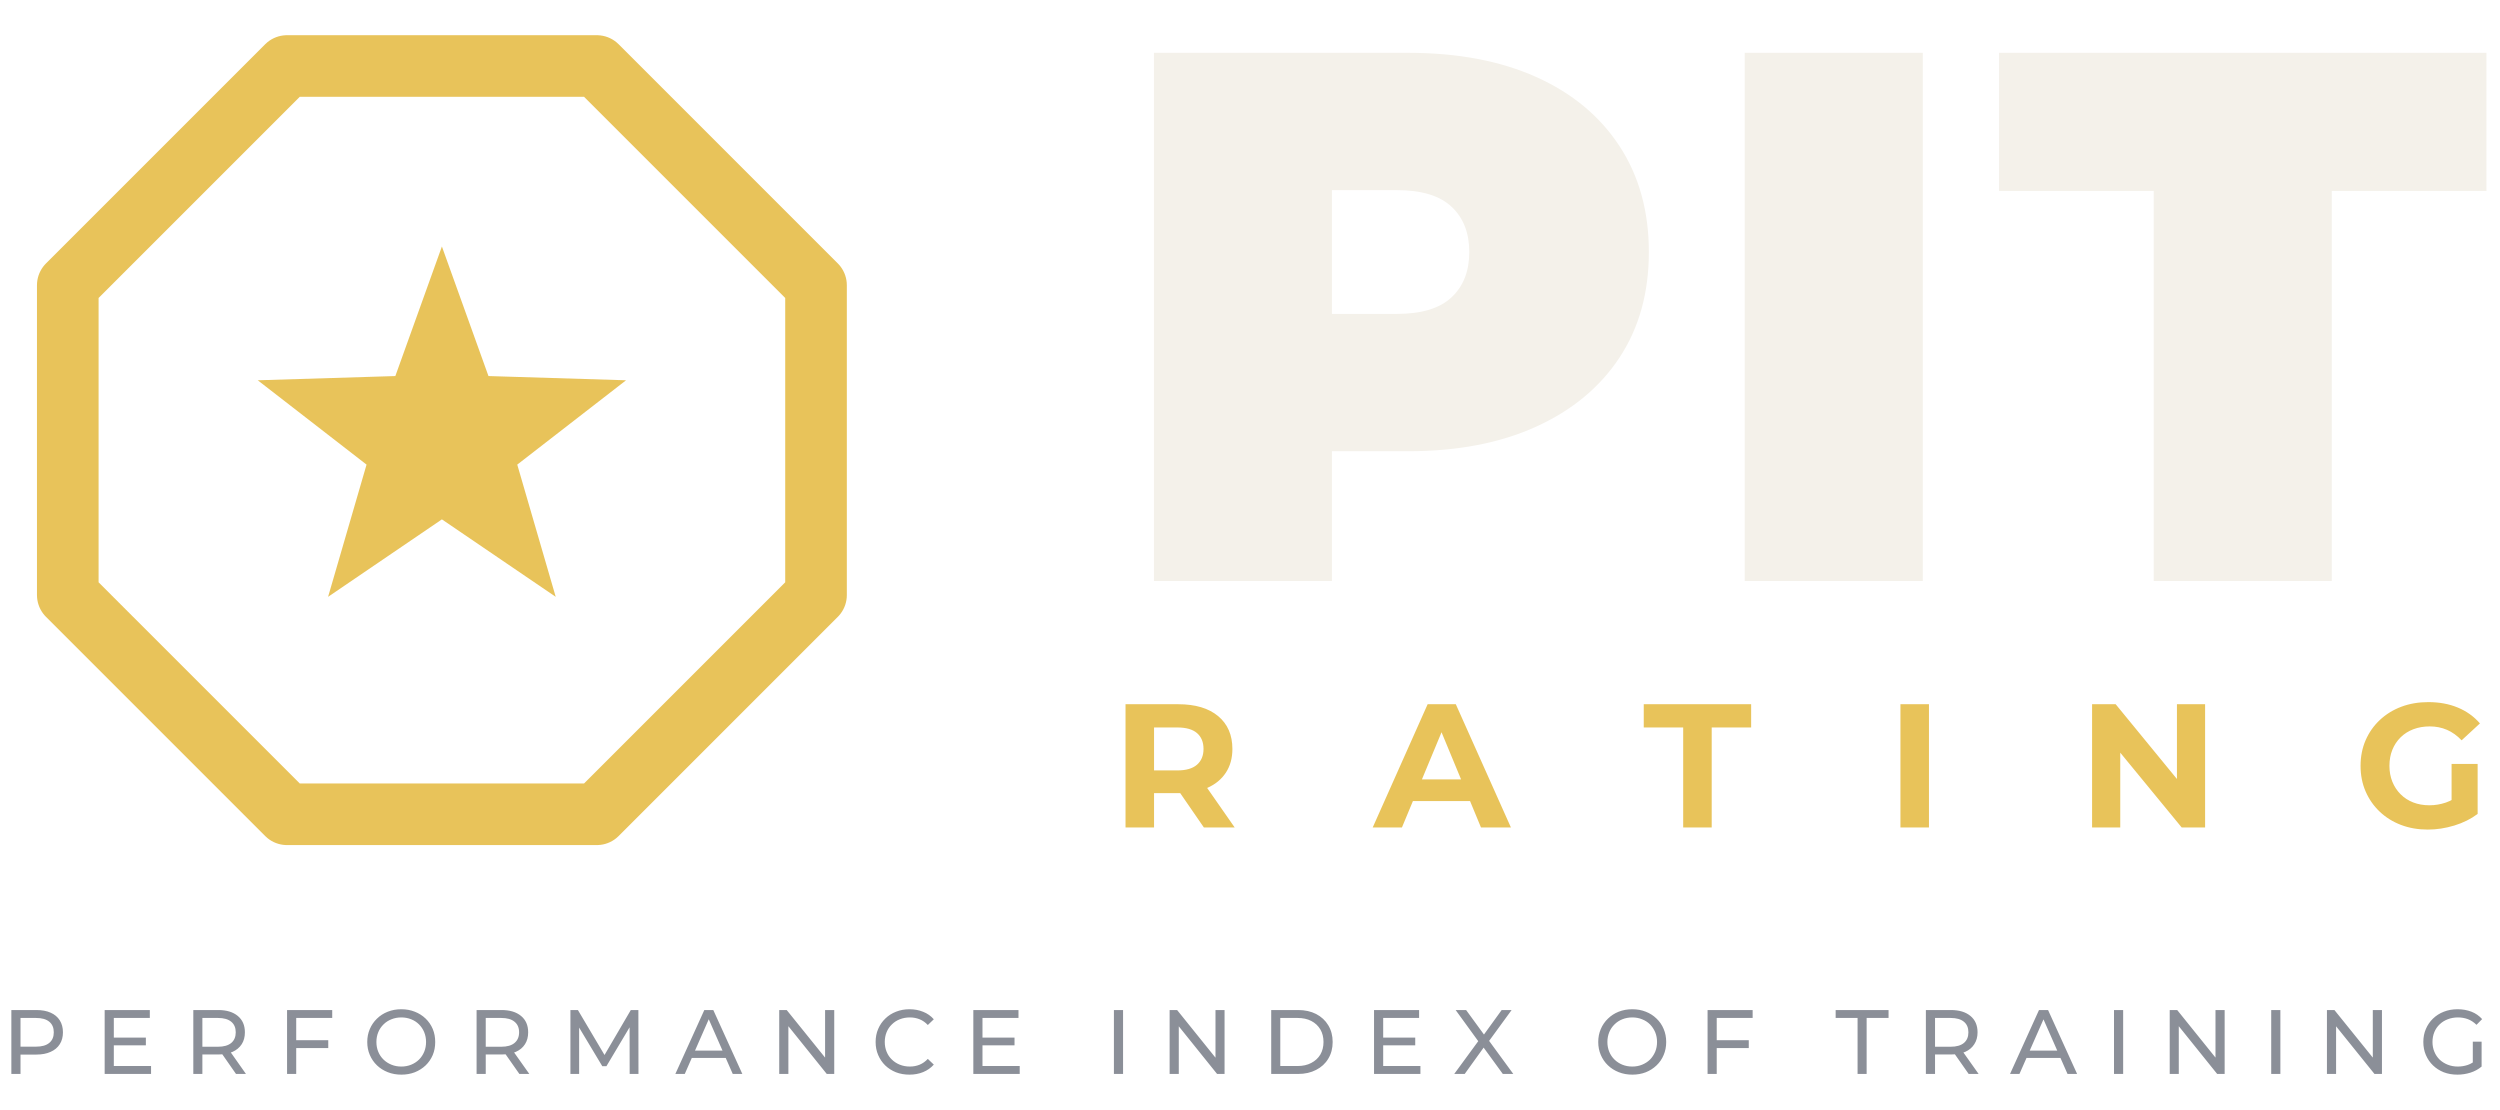
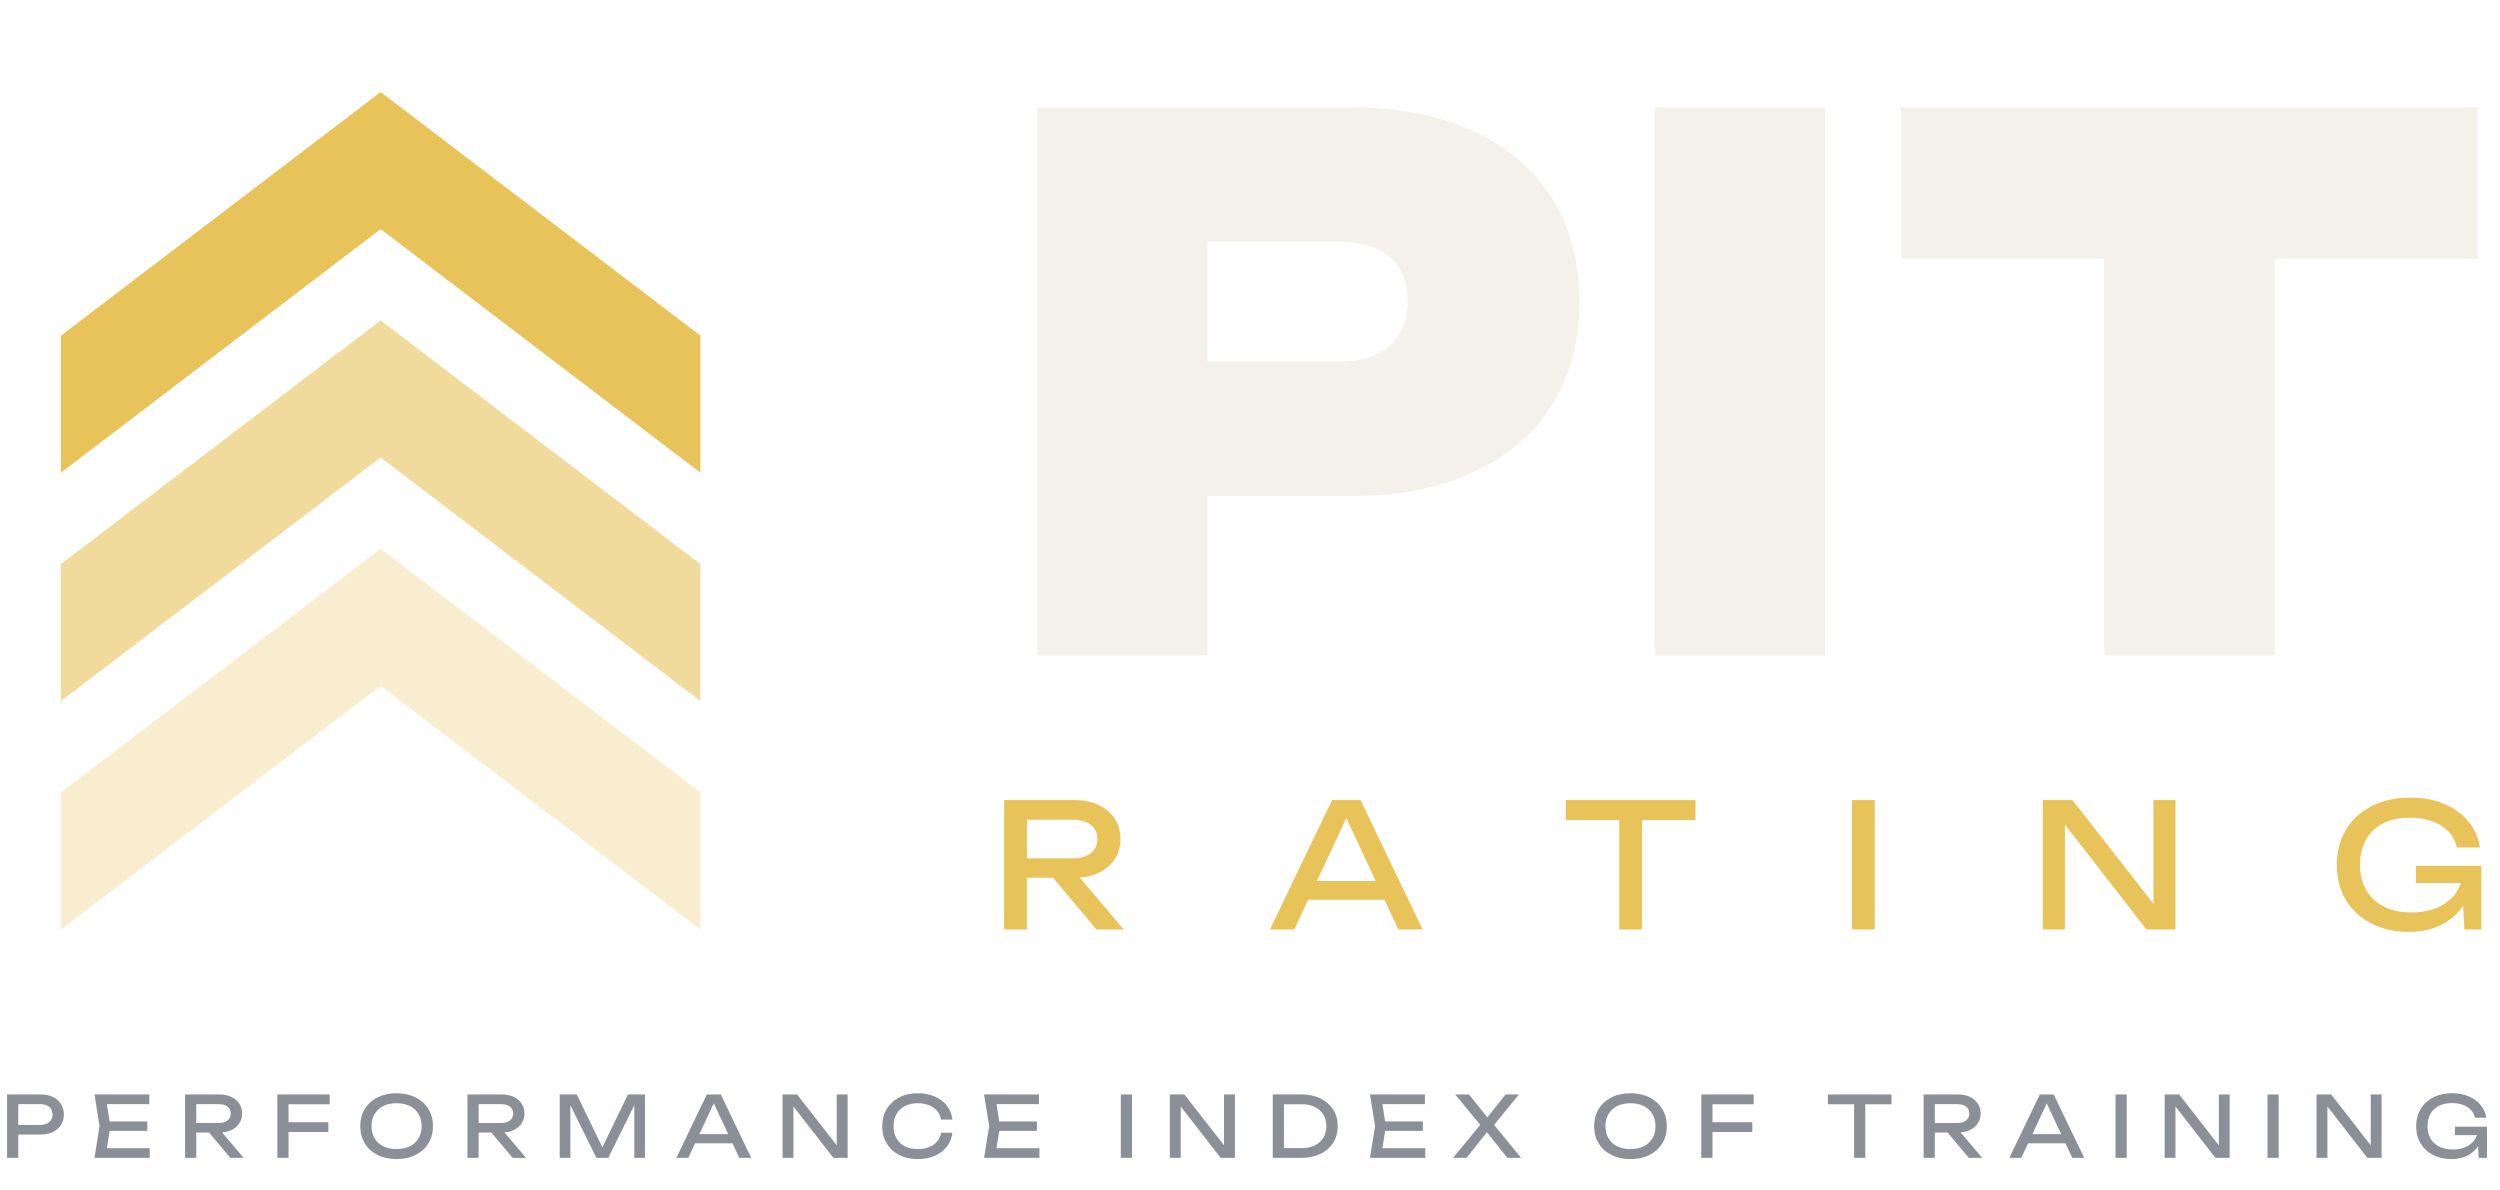
- <svg xmlns="http://www.w3.org/2000/svg" viewBox="0 0 283.60 126.00" width="284" height="126" role="img" aria-label="PIT RATING">
+ <svg xmlns="http://www.w3.org/2000/svg" viewBox="0 0 328.38 156" width="328" height="156" role="img" aria-label="PIT RATING">
  <g transform="translate(0 0) scale(1)">
-     <polygon points="67.6,7.5 92.5,32.4 92.5,67.6 67.6,92.5 32.4,92.5 7.5,67.6 7.5,32.4 32.4,7.5" fill="none" stroke="#e8c35a" stroke-width="7" stroke-linejoin="round" />
-     <path d="M50 28 L55.29 42.72 L70.92 43.2 L58.56 52.78 L62.93 67.8 L50 59 L37.07 67.8 L41.44 52.78 L29.08 43.2 L44.71 42.72 Z" fill="#e8c35a" />
+     <path d="M8 44L50 12 92 44V62L50 30 8 62Z" fill="#e8c35a" />
+     <path d="M8 74L50 42 92 74V92L50 60 8 92Z" fill="#e8c35a" fill-opacity="0.6" />
+     <path d="M8 104L50 72 92 104V122L50 90 8 122Z" fill="#e8c35a" fill-opacity="0.3" />
  </g>
-   <path d="M130.89 66V6H159.77Q168.17 6 174.3 8.74Q180.43 11.49 183.77 16.59Q187.11 21.69 187.11 28.63Q187.11 35.57 183.77 40.63Q180.43 45.69 174.3 48.47Q168.17 51.26 159.77 51.26H142.11L151.11 42.6V66ZM151.11 44.83 142.11 35.66H158.49Q162.69 35.66 164.7 33.77Q166.71 31.89 166.71 28.63Q166.71 25.37 164.7 23.49Q162.69 21.6 158.49 21.6H142.11L151.11 12.43ZM198 66V6H218.23V66ZM244.46 66V21.69H226.89V6H282.26V21.69H264.69V66Z" fill="#f4f1ea" />
-   <path d="M127.66 94V80H133.64Q136.56 80 138.18 81.35Q139.8 82.7 139.8 85.08Q139.8 86.64 139.06 87.77Q138.32 88.9 136.96 89.5Q135.6 90.1 133.72 90.1H129.46L130.9 88.68V94ZM136.56 94 133.06 88.92H136.52L140.06 94ZM130.9 89.04 129.46 87.52H133.54Q135.04 87.52 135.78 86.87Q136.52 86.22 136.52 85.08Q136.52 83.92 135.78 83.28Q135.04 82.64 133.54 82.64H129.46L130.9 81.1ZM155.74 94 161.98 80H165.18L171.44 94H168.04L162.92 81.64H164.2L159.06 94ZM158.86 91 159.72 88.54H166.92L167.8 91ZM191.01 94V82.64H186.53V80H198.73V82.64H194.25V94ZM215.69 94V80H218.93V94ZM237.46 94V80H240.14L248.4 90.08H247.1V80H250.3V94H247.64L239.36 83.92H240.66V94ZM275.6 94.24Q273.94 94.24 272.55 93.71Q271.16 93.18 270.13 92.2Q269.1 91.22 268.53 89.9Q267.96 88.58 267.96 87Q267.96 85.42 268.53 84.1Q269.1 82.78 270.14 81.8Q271.18 80.82 272.58 80.29Q273.98 79.76 275.66 79.76Q277.52 79.76 279.01 80.38Q280.5 81 281.52 82.18L279.44 84.1Q278.68 83.3 277.78 82.91Q276.88 82.52 275.82 82.52Q274.8 82.52 273.96 82.84Q273.12 83.16 272.51 83.76Q271.9 84.36 271.57 85.18Q271.24 86 271.24 87Q271.24 87.98 271.57 88.8Q271.9 89.62 272.51 90.23Q273.12 90.84 273.95 91.16Q274.78 91.48 275.78 91.48Q276.74 91.48 277.65 91.17Q278.56 90.86 279.42 90.12L281.26 92.46Q280.12 93.32 278.61 93.78Q277.1 94.24 275.6 94.24ZM281.26 92.46 278.3 92.04V86.78H281.26Z" fill="#e8c35a" />
-   <path d="M1.09 122V114.74H3.92Q4.88 114.74 5.55 115.04Q6.23 115.34 6.59 115.91Q6.95 116.48 6.95 117.27Q6.95 118.06 6.59 118.62Q6.23 119.19 5.55 119.49Q4.88 119.8 3.92 119.8H1.66L2.13 119.31V122ZM2.13 119.42 1.66 118.9H3.89Q4.89 118.9 5.4 118.47Q5.91 118.05 5.91 117.27Q5.91 116.49 5.4 116.07Q4.89 115.64 3.89 115.64H1.66L2.13 115.12ZM11.69 122V114.74H16.82V115.64H12.73V121.1H16.96V122ZM12.64 118.75V117.87H16.37V118.75ZM21.76 122V114.74H24.59Q26 114.74 26.81 115.41Q27.62 116.08 27.62 117.27Q27.62 118.06 27.26 118.62Q26.89 119.19 26.22 119.49Q25.54 119.79 24.59 119.79H22.33L22.79 119.31V122ZM26.61 122 24.77 119.36H25.88L27.74 122ZM22.79 119.42 22.33 118.91H24.56Q25.55 118.91 26.07 118.48Q26.58 118.05 26.58 117.27Q26.58 116.49 26.07 116.07Q25.55 115.64 24.56 115.64H22.33L22.79 115.12ZM32.41 122V114.74H37.54V115.64H33.45V122ZM33.35 119.06V118.17H37.09V119.06ZM45.39 122.08Q44.56 122.08 43.85 121.8Q43.14 121.52 42.62 121.02Q42.1 120.52 41.81 119.84Q41.52 119.17 41.52 118.37Q41.52 117.57 41.81 116.9Q42.1 116.22 42.62 115.72Q43.14 115.21 43.85 114.93Q44.55 114.65 45.39 114.65Q46.22 114.65 46.92 114.93Q47.62 115.2 48.15 115.71Q48.67 116.21 48.96 116.89Q49.24 117.56 49.24 118.37Q49.24 119.18 48.96 119.85Q48.67 120.53 48.15 121.03Q47.62 121.53 46.92 121.81Q46.22 122.08 45.39 122.08ZM45.39 121.16Q45.99 121.16 46.51 120.95Q47.02 120.74 47.4 120.37Q47.78 119.99 47.99 119.48Q48.2 118.97 48.2 118.37Q48.2 117.77 47.99 117.26Q47.78 116.75 47.4 116.37Q47.02 115.99 46.51 115.79Q45.99 115.58 45.39 115.58Q44.78 115.58 44.27 115.79Q43.75 115.99 43.37 116.37Q42.98 116.75 42.77 117.26Q42.56 117.77 42.56 118.37Q42.56 118.97 42.77 119.48Q42.98 119.99 43.37 120.37Q43.75 120.74 44.27 120.95Q44.78 121.16 45.39 121.16ZM53.94 122V114.74H56.77Q58.18 114.74 58.99 115.41Q59.8 116.08 59.8 117.27Q59.8 118.06 59.44 118.62Q59.08 119.19 58.4 119.49Q57.73 119.79 56.77 119.79H54.51L54.98 119.31V122ZM58.8 122 56.95 119.36H58.06L59.93 122ZM54.98 119.42 54.51 118.91H56.74Q57.74 118.91 58.25 118.48Q58.77 118.05 58.77 117.27Q58.77 116.49 58.25 116.07Q57.74 115.64 56.74 115.64H54.51L54.98 115.12ZM64.6 122V114.74H65.45L68.7 120.23H68.25L71.46 114.74H72.32L72.33 122H71.33L71.32 116.3H71.56L68.69 121.12H68.22L65.33 116.3H65.59V122ZM76.52 122 79.81 114.74H80.83L84.13 122H83.04L80.11 115.32H80.52L77.59 122ZM77.92 120.18 78.2 119.35H82.29L82.59 120.18ZM88.32 122V114.74H89.17L93.98 120.7H93.53V114.74H94.57V122H93.72L88.92 116.03H89.36V122ZM103.11 122.08Q102.28 122.08 101.58 121.81Q100.88 121.53 100.36 121.03Q99.85 120.53 99.56 119.85Q99.27 119.18 99.27 118.37Q99.27 117.56 99.56 116.89Q99.85 116.21 100.37 115.71Q100.89 115.2 101.59 114.93Q102.29 114.65 103.12 114.65Q103.96 114.65 104.67 114.94Q105.38 115.22 105.88 115.79L105.2 116.44Q104.79 116 104.27 115.79Q103.75 115.58 103.16 115.58Q102.55 115.58 102.02 115.79Q101.5 115.99 101.12 116.37Q100.73 116.74 100.52 117.25Q100.31 117.77 100.31 118.37Q100.31 118.97 100.52 119.48Q100.73 120 101.12 120.37Q101.5 120.74 102.02 120.95Q102.55 121.16 103.16 121.16Q103.75 121.16 104.27 120.95Q104.79 120.73 105.2 120.29L105.88 120.94Q105.38 121.5 104.67 121.79Q103.96 122.08 103.11 122.08ZM110.37 122V114.74H115.5V115.64H111.41V121.1H115.64V122ZM111.32 118.75V117.87H115.05V118.75ZM126.34 122V114.74H127.38V122ZM132.67 122V114.74H133.52L138.32 120.7H137.88V114.74H138.91V122H138.06L133.26 116.03H133.71V122ZM144.21 122V114.74H147.27Q148.43 114.74 149.31 115.19Q150.2 115.65 150.69 116.47Q151.19 117.29 151.19 118.37Q151.19 119.45 150.69 120.27Q150.2 121.09 149.31 121.54Q148.43 122 147.27 122ZM145.24 121.1H147.2Q148.11 121.1 148.76 120.75Q149.42 120.41 149.79 119.8Q150.15 119.18 150.15 118.37Q150.15 117.55 149.79 116.94Q149.42 116.32 148.76 115.98Q148.11 115.64 147.2 115.64H145.24ZM155.89 122V114.74H161.01V115.64H156.93V121.1H161.16V122ZM156.83 118.75V117.87H160.57V118.75ZM165 122 168.02 117.88V118.68L165.16 114.74H166.35L168.61 117.84L168.14 117.85L170.39 114.74H171.52L168.69 118.62V117.87L171.71 122H170.52L168.11 118.69H168.57L166.19 122ZM185.23 122.08Q184.4 122.08 183.69 121.8Q182.98 121.52 182.46 121.02Q181.94 120.52 181.65 119.84Q181.36 119.17 181.36 118.37Q181.36 117.57 181.65 116.9Q181.94 116.22 182.46 115.72Q182.98 115.21 183.68 114.93Q184.39 114.65 185.23 114.65Q186.06 114.65 186.76 114.93Q187.46 115.2 187.98 115.71Q188.51 116.21 188.79 116.89Q189.08 117.56 189.08 118.37Q189.08 119.18 188.79 119.85Q188.51 120.53 187.98 121.03Q187.46 121.53 186.76 121.81Q186.06 122.08 185.23 122.08ZM185.23 121.16Q185.83 121.16 186.34 120.95Q186.86 120.74 187.24 120.37Q187.61 119.99 187.83 119.48Q188.04 118.97 188.04 118.37Q188.04 117.77 187.83 117.26Q187.61 116.75 187.24 116.37Q186.86 115.99 186.34 115.79Q185.83 115.58 185.23 115.58Q184.62 115.58 184.1 115.79Q183.59 115.99 183.21 116.37Q182.82 116.75 182.61 117.26Q182.4 117.77 182.4 118.37Q182.4 118.97 182.61 119.48Q182.82 119.99 183.21 120.37Q183.59 120.74 184.1 120.95Q184.62 121.16 185.23 121.16ZM193.78 122V114.74H198.9V115.64H194.82V122ZM194.71 119.06V118.17H198.46V119.06ZM210.82 122V115.64H208.33V114.74H214.34V115.64H211.85V122ZM218.58 122V114.74H221.42Q222.83 114.74 223.64 115.41Q224.45 116.08 224.45 117.27Q224.45 118.06 224.08 118.62Q223.72 119.19 223.05 119.49Q222.37 119.79 221.42 119.79H219.16L219.62 119.31V122ZM223.44 122 221.59 119.36H222.7L224.57 122ZM219.62 119.42 219.16 118.91H221.39Q222.38 118.91 222.9 118.48Q223.41 118.05 223.41 117.27Q223.41 116.49 222.9 116.07Q222.38 115.64 221.39 115.64H219.16L219.62 115.12ZM228.14 122 231.43 114.74H232.46L235.76 122H234.67L231.73 115.32H232.15L229.21 122ZM229.54 120.18 229.82 119.35H233.91L234.21 120.18ZM239.95 122V114.74H240.99V122ZM246.28 122V114.74H247.13L251.93 120.7H251.48V114.74H252.52V122H251.67L246.87 116.03H247.31V122ZM257.81 122V114.74H258.85V122ZM264.14 122V114.74H264.99L269.8 120.7H269.35V114.74H270.39V122H269.54L264.73 116.03H265.18V122ZM278.96 122.08Q278.12 122.08 277.41 121.81Q276.71 121.53 276.19 121.03Q275.67 120.53 275.38 119.85Q275.09 119.18 275.09 118.37Q275.09 117.56 275.38 116.89Q275.67 116.21 276.19 115.71Q276.72 115.2 277.42 114.93Q278.13 114.65 278.98 114.65Q279.84 114.65 280.56 114.93Q281.27 115.21 281.77 115.77L281.13 116.42Q280.68 115.98 280.16 115.78Q279.63 115.58 279.02 115.58Q278.4 115.58 277.86 115.79Q277.33 115.99 276.94 116.37Q276.55 116.74 276.34 117.25Q276.13 117.77 276.13 118.37Q276.13 118.96 276.34 119.47Q276.55 119.99 276.94 120.37Q277.33 120.74 277.86 120.95Q278.39 121.16 279.01 121.16Q279.59 121.16 280.13 120.98Q280.66 120.8 281.12 120.37L281.71 121.16Q281.17 121.62 280.45 121.85Q279.73 122.08 278.96 122.08ZM281.71 121.16 280.71 121.02V118.33H281.71Z" fill="#8b8f98" />
+   <path d="M177.42 14Q186.83 14 193.6 17.17Q200.37 20.34 203.92 26.05Q207.47 31.76 207.47 39.54Q207.47 47.22 203.92 52.98Q200.37 58.74 193.6 61.9Q186.83 65.07 177.42 65.07H146.61V47.41H175.98Q180.21 47.41 182.56 45.3Q184.91 43.18 184.91 39.54Q184.91 35.7 182.56 33.68Q180.21 31.66 175.98 31.66H148.53L158.61 21.49V86H136.24V14ZM217.36 14H239.73V86H217.36ZM276.4 23.7H298.77V86H276.4ZM249.71 14H325.46V33.87H249.71Z" fill="#f4f1ea" />
+   <path d="M133.99 112.66H140.9Q142.4 112.66 143.27 111.98Q144.14 111.3 144.14 110.12Q144.14 108.92 143.27 108.25Q142.4 107.58 140.9 107.58H133.56L134.9 105.91V122H131.9V105H141.17Q142.97 105 144.31 105.65Q145.66 106.29 146.42 107.44Q147.18 108.58 147.18 110.12Q147.18 111.62 146.42 112.76Q145.66 113.91 144.31 114.55Q142.97 115.2 141.17 115.2H133.99ZM137.34 114.04H140.86L147.61 122H144.03ZM170.83 118.1V115.63H182.7V118.1ZM178.71 105 186.87 122H183.68L176.27 106.13H177.42L170.01 122H166.81L174.97 105ZM212.69 106.38H215.69V122H212.69ZM205.67 105H222.71V107.63H205.67ZM243.25 105H246.25V122H243.25ZM284.08 120.19 282.86 120.32V105H285.76V122H281.95L270.03 106.68L271.23 106.54V122H268.33V105H272.22ZM324.86 114.61Q324.84 116.2 324.25 117.59Q323.66 118.99 322.57 120.05Q321.48 121.12 319.93 121.72Q318.38 122.32 316.38 122.32Q314.37 122.32 312.64 121.71Q310.92 121.09 309.64 119.95Q308.36 118.8 307.66 117.17Q306.95 115.54 306.95 113.5Q306.95 111.46 307.67 109.83Q308.38 108.2 309.67 107.05Q310.97 105.91 312.71 105.29Q314.46 104.68 316.54 104.68Q319.15 104.68 321.11 105.53Q323.07 106.38 324.27 107.86Q325.47 109.33 325.74 111.23H322.71Q322.46 110.03 321.63 109.15Q320.8 108.26 319.51 107.79Q318.22 107.31 316.52 107.31Q314.52 107.31 313.06 108.05Q311.6 108.79 310.8 110.17Q309.99 111.55 309.99 113.5Q309.99 115.45 310.82 116.85Q311.65 118.26 313.16 119.01Q314.68 119.76 316.75 119.76Q318.74 119.76 320.24 119.08Q321.73 118.4 322.59 117.18Q323.45 115.97 323.52 114.36ZM317.33 115.9V113.64H325.93V122H323.7L323.34 114.95L324.04 115.9Z" fill="#e8c35a" />
+   <path d="M5.34 143.67Q6.28 143.67 6.96 144Q7.64 144.34 8.01 144.93Q8.39 145.52 8.39 146.3Q8.39 147.08 8.01 147.67Q7.64 148.27 6.96 148.6Q6.28 148.93 5.34 148.93H1.6V147.67H5.29Q6.04 147.67 6.47 147.3Q6.9 146.94 6.9 146.3Q6.9 145.67 6.47 145.3Q6.04 144.94 5.29 144.94H1.74L2.4 144.2V152H0.93V143.67ZM19.35 147.22V148.45H13.53V147.22ZM14.49 147.83 13.91 151.56 13.21 150.73H19.67V152H12.41L13.07 147.83L12.41 143.67H19.61V144.94H13.21L13.91 144.11ZM25.33 147.42H28.72Q29.46 147.42 29.88 147.09Q30.31 146.76 30.31 146.18Q30.31 145.59 29.88 145.26Q29.46 144.94 28.72 144.94H25.12L25.78 144.11V152H24.31V143.67H28.86Q29.73 143.67 30.39 143.99Q31.05 144.3 31.43 144.86Q31.8 145.42 31.8 146.18Q31.8 146.91 31.43 147.47Q31.05 148.03 30.39 148.35Q29.73 148.67 28.86 148.67H25.33ZM26.98 148.1H28.7L32.01 152H30.26ZM37.14 147.31H43.13V148.6H37.14ZM43.31 143.67V144.96H37.1L37.9 144.13V152H36.43V143.67ZM52.09 152.16Q50.67 152.16 49.59 151.61Q48.51 151.07 47.92 150.1Q47.32 149.12 47.32 147.83Q47.32 146.55 47.92 145.57Q48.51 144.6 49.59 144.06Q50.67 143.51 52.09 143.51Q53.51 143.51 54.59 144.06Q55.67 144.6 56.27 145.57Q56.87 146.55 56.87 147.83Q56.87 149.12 56.27 150.1Q55.67 151.07 54.59 151.61Q53.51 152.16 52.09 152.16ZM52.09 150.84Q53.1 150.84 53.84 150.48Q54.57 150.11 54.97 149.43Q55.38 148.76 55.38 147.83Q55.38 146.91 54.97 146.24Q54.57 145.56 53.84 145.19Q53.1 144.82 52.09 144.82Q51.09 144.82 50.35 145.19Q49.61 145.56 49.21 146.24Q48.8 146.91 48.8 147.83Q48.8 148.76 49.21 149.43Q49.61 150.11 50.35 150.48Q51.09 150.84 52.09 150.84ZM62.42 147.42H65.81Q66.54 147.42 66.97 147.09Q67.4 146.76 67.4 146.18Q67.4 145.59 66.97 145.26Q66.54 144.94 65.81 144.94H62.21L62.87 144.11V152H61.4V143.67H65.94Q66.82 143.67 67.48 143.99Q68.14 144.3 68.51 144.86Q68.89 145.42 68.89 146.18Q68.89 146.91 68.51 147.47Q68.14 148.03 67.48 148.35Q66.82 148.67 65.94 148.67H62.42ZM64.06 148.1H65.79L69.1 152H67.34ZM84.72 143.67V152H83.32V144.11L83.78 144.14L79.9 152H78.34L74.46 144.15L74.92 144.13V152H73.52V143.67H75.76L79.49 151.37H78.76L82.48 143.67ZM90.81 150.09V148.88H96.63V150.09ZM94.68 143.67 98.67 152H97.11L93.48 144.23H94.04L90.41 152H88.84L92.84 143.67ZM110.51 151.11 109.91 151.18V143.67H111.34V152H109.47L103.63 144.49L104.22 144.43V152H102.79V143.67H104.7ZM125.1 148.7Q124.99 149.72 124.38 150.51Q123.78 151.29 122.8 151.72Q121.82 152.16 120.57 152.16Q119.17 152.16 118.11 151.61Q117.06 151.07 116.47 150.1Q115.88 149.12 115.88 147.83Q115.88 146.55 116.47 145.57Q117.06 144.6 118.11 144.06Q119.17 143.51 120.57 143.51Q121.82 143.51 122.8 143.95Q123.78 144.38 124.38 145.16Q124.99 145.94 125.1 146.97H123.62Q123.5 146.3 123.09 145.82Q122.69 145.35 122.04 145.09Q121.4 144.82 120.55 144.82Q119.58 144.82 118.86 145.19Q118.14 145.56 117.76 146.24Q117.37 146.91 117.37 147.83Q117.37 148.76 117.76 149.43Q118.14 150.11 118.86 150.48Q119.58 150.84 120.55 150.84Q121.4 150.84 122.04 150.59Q122.69 150.33 123.09 149.85Q123.5 149.37 123.62 148.7ZM136.2 147.22V148.45H130.38V147.22ZM131.35 147.83 130.76 151.56 130.06 150.73H136.53V152H129.26L129.93 147.83L129.26 143.67H136.47V144.94H130.06L130.76 144.11ZM147.22 143.67H148.69V152H147.22ZM161.38 151.11 160.78 151.18V143.67H162.21V152H160.34L154.5 144.49L155.09 144.43V152H153.66V143.67H155.57ZM170.95 143.67Q172.37 143.67 173.44 144.19Q174.51 144.71 175.11 145.65Q175.71 146.59 175.71 147.83Q175.71 149.08 175.11 150.02Q174.51 150.96 173.44 151.48Q172.37 152 170.95 152H167.18V143.67ZM168.65 151.49 167.84 150.71H171.05Q172 150.71 172.72 150.35Q173.43 149.99 173.83 149.34Q174.22 148.69 174.22 147.83Q174.22 146.97 173.83 146.32Q173.43 145.68 172.72 145.32Q172 144.96 171.05 144.96H167.84L168.65 144.18ZM186.9 147.22V148.45H181.08V147.22ZM182.04 147.83 181.45 151.56 180.75 150.73H187.22V152H179.95L180.62 147.83L179.95 143.67H187.16V144.94H180.75L181.45 144.11ZM195.91 148.08V147.24L199.8 152H197.99L194.99 148.22H195.64L192.63 152H190.86L194.76 147.26V148.06L191.14 143.67H192.96L195.7 147.1H195.04L197.76 143.67H199.52ZM214.16 152.16Q212.74 152.16 211.66 151.61Q210.59 151.07 209.99 150.1Q209.39 149.12 209.39 147.83Q209.39 146.55 209.99 145.57Q210.59 144.6 211.66 144.06Q212.74 143.51 214.16 143.51Q215.59 143.51 216.66 144.06Q217.74 144.6 218.34 145.57Q218.94 146.55 218.94 147.83Q218.94 149.12 218.34 150.1Q217.74 151.07 216.66 151.61Q215.59 152.16 214.16 152.16ZM214.16 150.84Q215.17 150.84 215.91 150.48Q216.64 150.11 217.05 149.43Q217.45 148.76 217.45 147.83Q217.45 146.91 217.05 146.24Q216.64 145.56 215.91 145.19Q215.17 144.82 214.16 144.82Q213.16 144.82 212.43 145.19Q211.69 145.56 211.28 146.24Q210.88 146.91 210.88 147.83Q210.88 148.76 211.28 149.43Q211.69 150.11 212.43 150.48Q213.16 150.84 214.16 150.84ZM224.18 147.31H230.17V148.6H224.18ZM230.35 143.67V144.96H224.14L224.94 144.13V152H223.47V143.67ZM243.54 144.35H245.01V152H243.54ZM240.1 143.67H248.45V144.96H240.1ZM253.69 147.42H257.08Q257.81 147.42 258.24 147.09Q258.67 146.76 258.67 146.18Q258.67 145.59 258.24 145.26Q257.81 144.94 257.08 144.94H253.48L254.14 144.11V152H252.67V143.67H257.21Q258.09 143.67 258.75 143.99Q259.41 144.3 259.78 144.86Q260.16 145.42 260.16 146.18Q260.16 146.91 259.78 147.47Q259.41 148.03 258.75 148.35Q258.09 148.67 257.21 148.67H253.69ZM255.34 148.1H257.06L260.37 152H258.61ZM265.9 150.09V148.88H271.72V150.09ZM269.76 143.67 273.76 152H272.2L268.56 144.23H269.13L265.5 152H263.93L267.93 143.67ZM277.88 143.67H279.35V152H277.88ZM292.04 151.11 291.45 151.18V143.67H292.87V152H291L285.16 144.49L285.75 144.43V152H284.33V143.67H286.24ZM297.84 143.67H299.31V152H297.84ZM312 151.11 311.4 151.18V143.67H312.83V152H310.96L305.12 144.49L305.71 144.43V152H304.28V143.67H306.2ZM326.14 148.38Q326.13 149.16 325.84 149.84Q325.55 150.52 325.02 151.04Q324.49 151.57 323.73 151.86Q322.97 152.16 321.99 152.16Q321 152.16 320.16 151.86Q319.31 151.56 318.68 150.99Q318.06 150.43 317.71 149.63Q317.37 148.83 317.37 147.83Q317.37 146.84 317.72 146.04Q318.07 145.24 318.7 144.67Q319.33 144.11 320.19 143.81Q321.05 143.51 322.07 143.51Q323.34 143.51 324.3 143.93Q325.27 144.35 325.85 145.07Q326.44 145.79 326.58 146.72H325.09Q324.97 146.14 324.56 145.7Q324.15 145.27 323.52 145.04Q322.89 144.8 322.06 144.8Q321.08 144.8 320.36 145.16Q319.65 145.52 319.25 146.2Q318.86 146.88 318.86 147.83Q318.86 148.79 319.26 149.48Q319.67 150.17 320.41 150.53Q321.16 150.9 322.17 150.9Q323.14 150.9 323.88 150.57Q324.61 150.23 325.03 149.64Q325.45 149.05 325.49 148.26ZM322.46 149.01V147.9H326.67V152H325.58L325.4 148.55L325.74 149.01Z" fill="#8b8f98" />
</svg>
